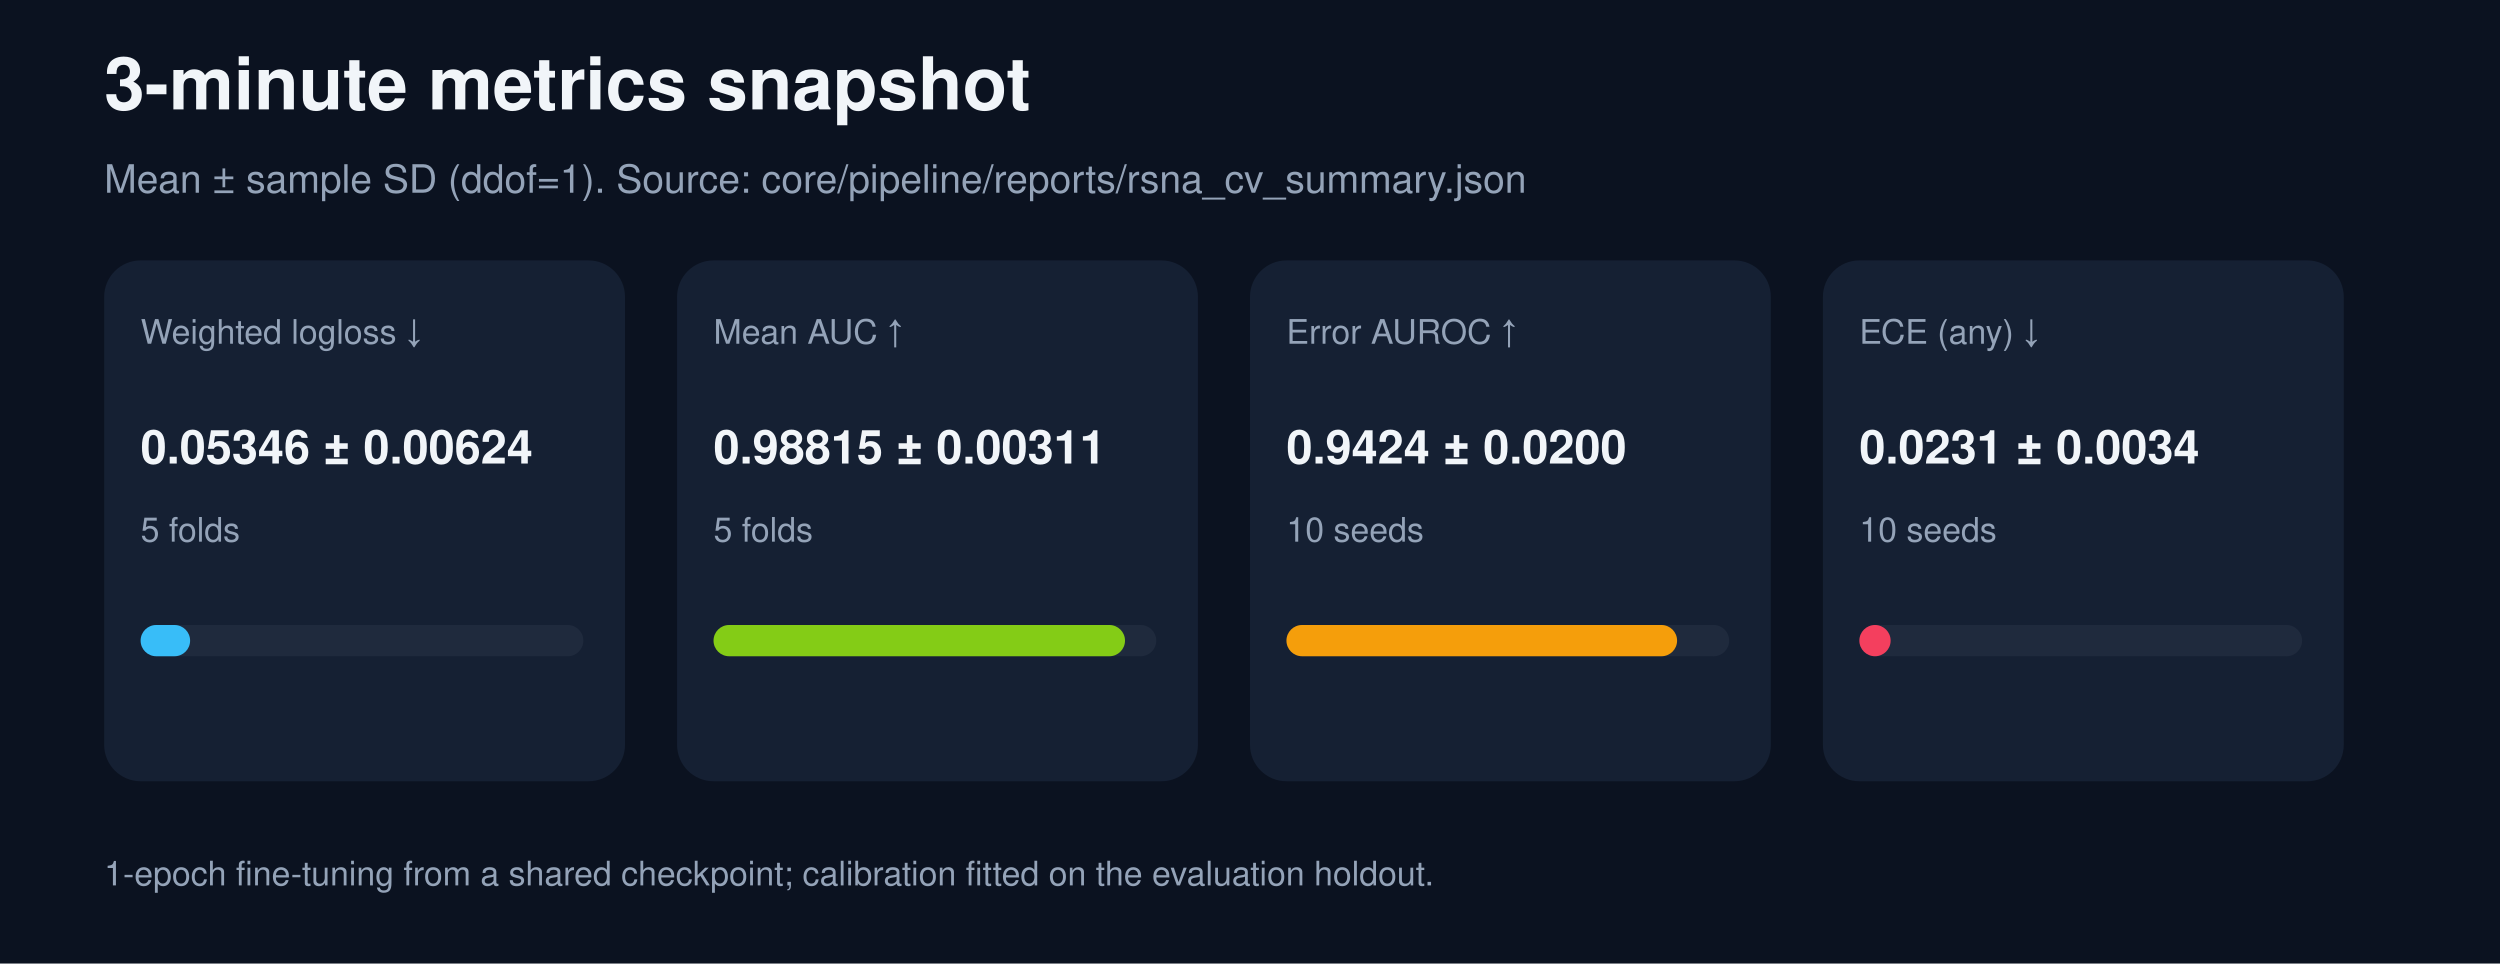
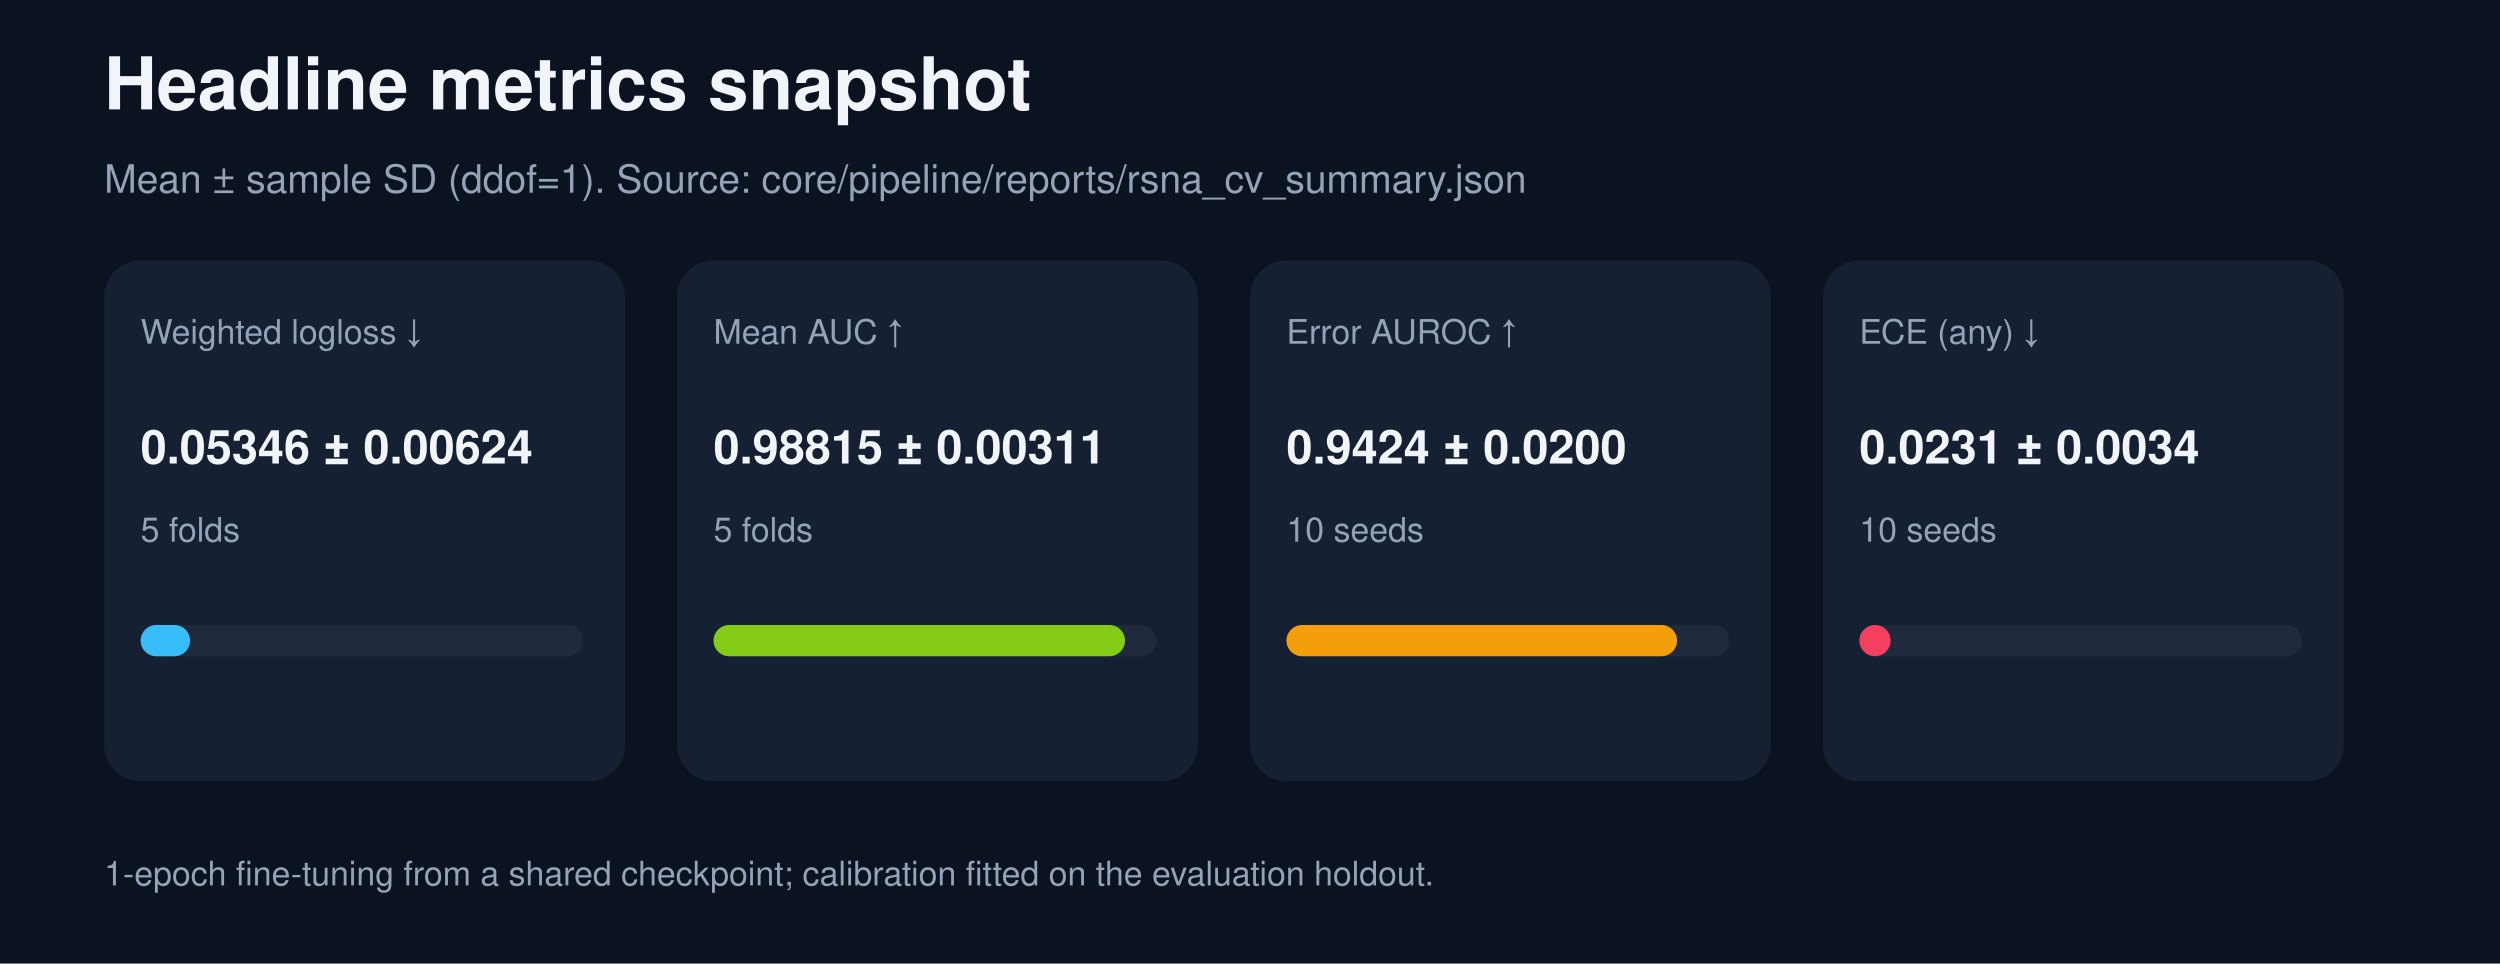
<svg xmlns="http://www.w3.org/2000/svg" viewBox="0 0 960 370" width="100%" preserveAspectRatio="xMidYMid meet" role="img" aria-labelledby="title desc">
  <rect width="960" height="370" fill="#0B1220" />
  <g font-family="Helvetica, Arial, sans-serif">
-     <text x="40" y="42" fill="#F1F5F9" font-size="28" font-weight="700">3-minute metrics snapshot</text>
+     <text x="40" y="42" fill="#F1F5F9" font-size="28" font-weight="700">Headline metrics snapshot</text>
    <text x="40" y="74" fill="#94A3B8" font-size="15">Mean ± sample SD (ddof=1). Source: core/pipeline/reports/rsna_cv_summary.json</text>
    <rect x="40" y="100" rx="14" ry="14" width="200" height="200" fill="#152033" />
    <text x="54" y="132" fill="#94A3B8" font-size="13">Weighted logloss ↓</text>
    <text x="54" y="178" fill="#F1F5F9" font-size="18" font-weight="700">0.05346 ± 0.00624</text>
    <text x="54" y="208" fill="#94A3B8" font-size="13">5 folds</text>
    <rect x="54" y="240" width="170" height="12" rx="6" fill="#1F2A3D" />
    <rect x="54" y="240" width="19" height="12" rx="6" fill="#38BDF8" />
    <rect x="260" y="100" rx="14" ry="14" width="200" height="200" fill="#152033" />
    <text x="274" y="132" fill="#94A3B8" font-size="13">Mean AUC ↑</text>
    <text x="274" y="178" fill="#F1F5F9" font-size="18" font-weight="700">0.98815 ± 0.00311</text>
    <text x="274" y="208" fill="#94A3B8" font-size="13">5 folds</text>
    <rect x="274" y="240" width="170" height="12" rx="6" fill="#1F2A3D" />
    <rect x="274" y="240" width="158" height="12" rx="6" fill="#84CC16" />
    <rect x="480" y="100" rx="14" ry="14" width="200" height="200" fill="#152033" />
    <text x="494" y="132" fill="#94A3B8" font-size="13">Error AUROC ↑</text>
    <text x="494" y="178" fill="#F1F5F9" font-size="18" font-weight="700">0.9424 ± 0.0200</text>
    <text x="494" y="208" fill="#94A3B8" font-size="13">10 seeds</text>
    <rect x="494" y="240" width="170" height="12" rx="6" fill="#1F2A3D" />
    <rect x="494" y="240" width="150" height="12" rx="6" fill="#F59E0B" />
    <rect x="700" y="100" rx="14" ry="14" width="200" height="200" fill="#152033" />
    <text x="714" y="132" fill="#94A3B8" font-size="13">ECE (any) ↓</text>
    <text x="714" y="178" fill="#F1F5F9" font-size="18" font-weight="700">0.0231 ± 0.0034</text>
    <text x="714" y="208" fill="#94A3B8" font-size="13">10 seeds</text>
    <rect x="714" y="240" width="170" height="12" rx="6" fill="#1F2A3D" />
    <rect x="714" y="240" width="12" height="12" rx="6" fill="#F43F5E" />
    <text x="40" y="340" fill="#94A3B8" font-size="13">1-epoch fine-tuning from a shared checkpoint; calibration fitted on the evaluation holdout.</text>
  </g>
</svg>
